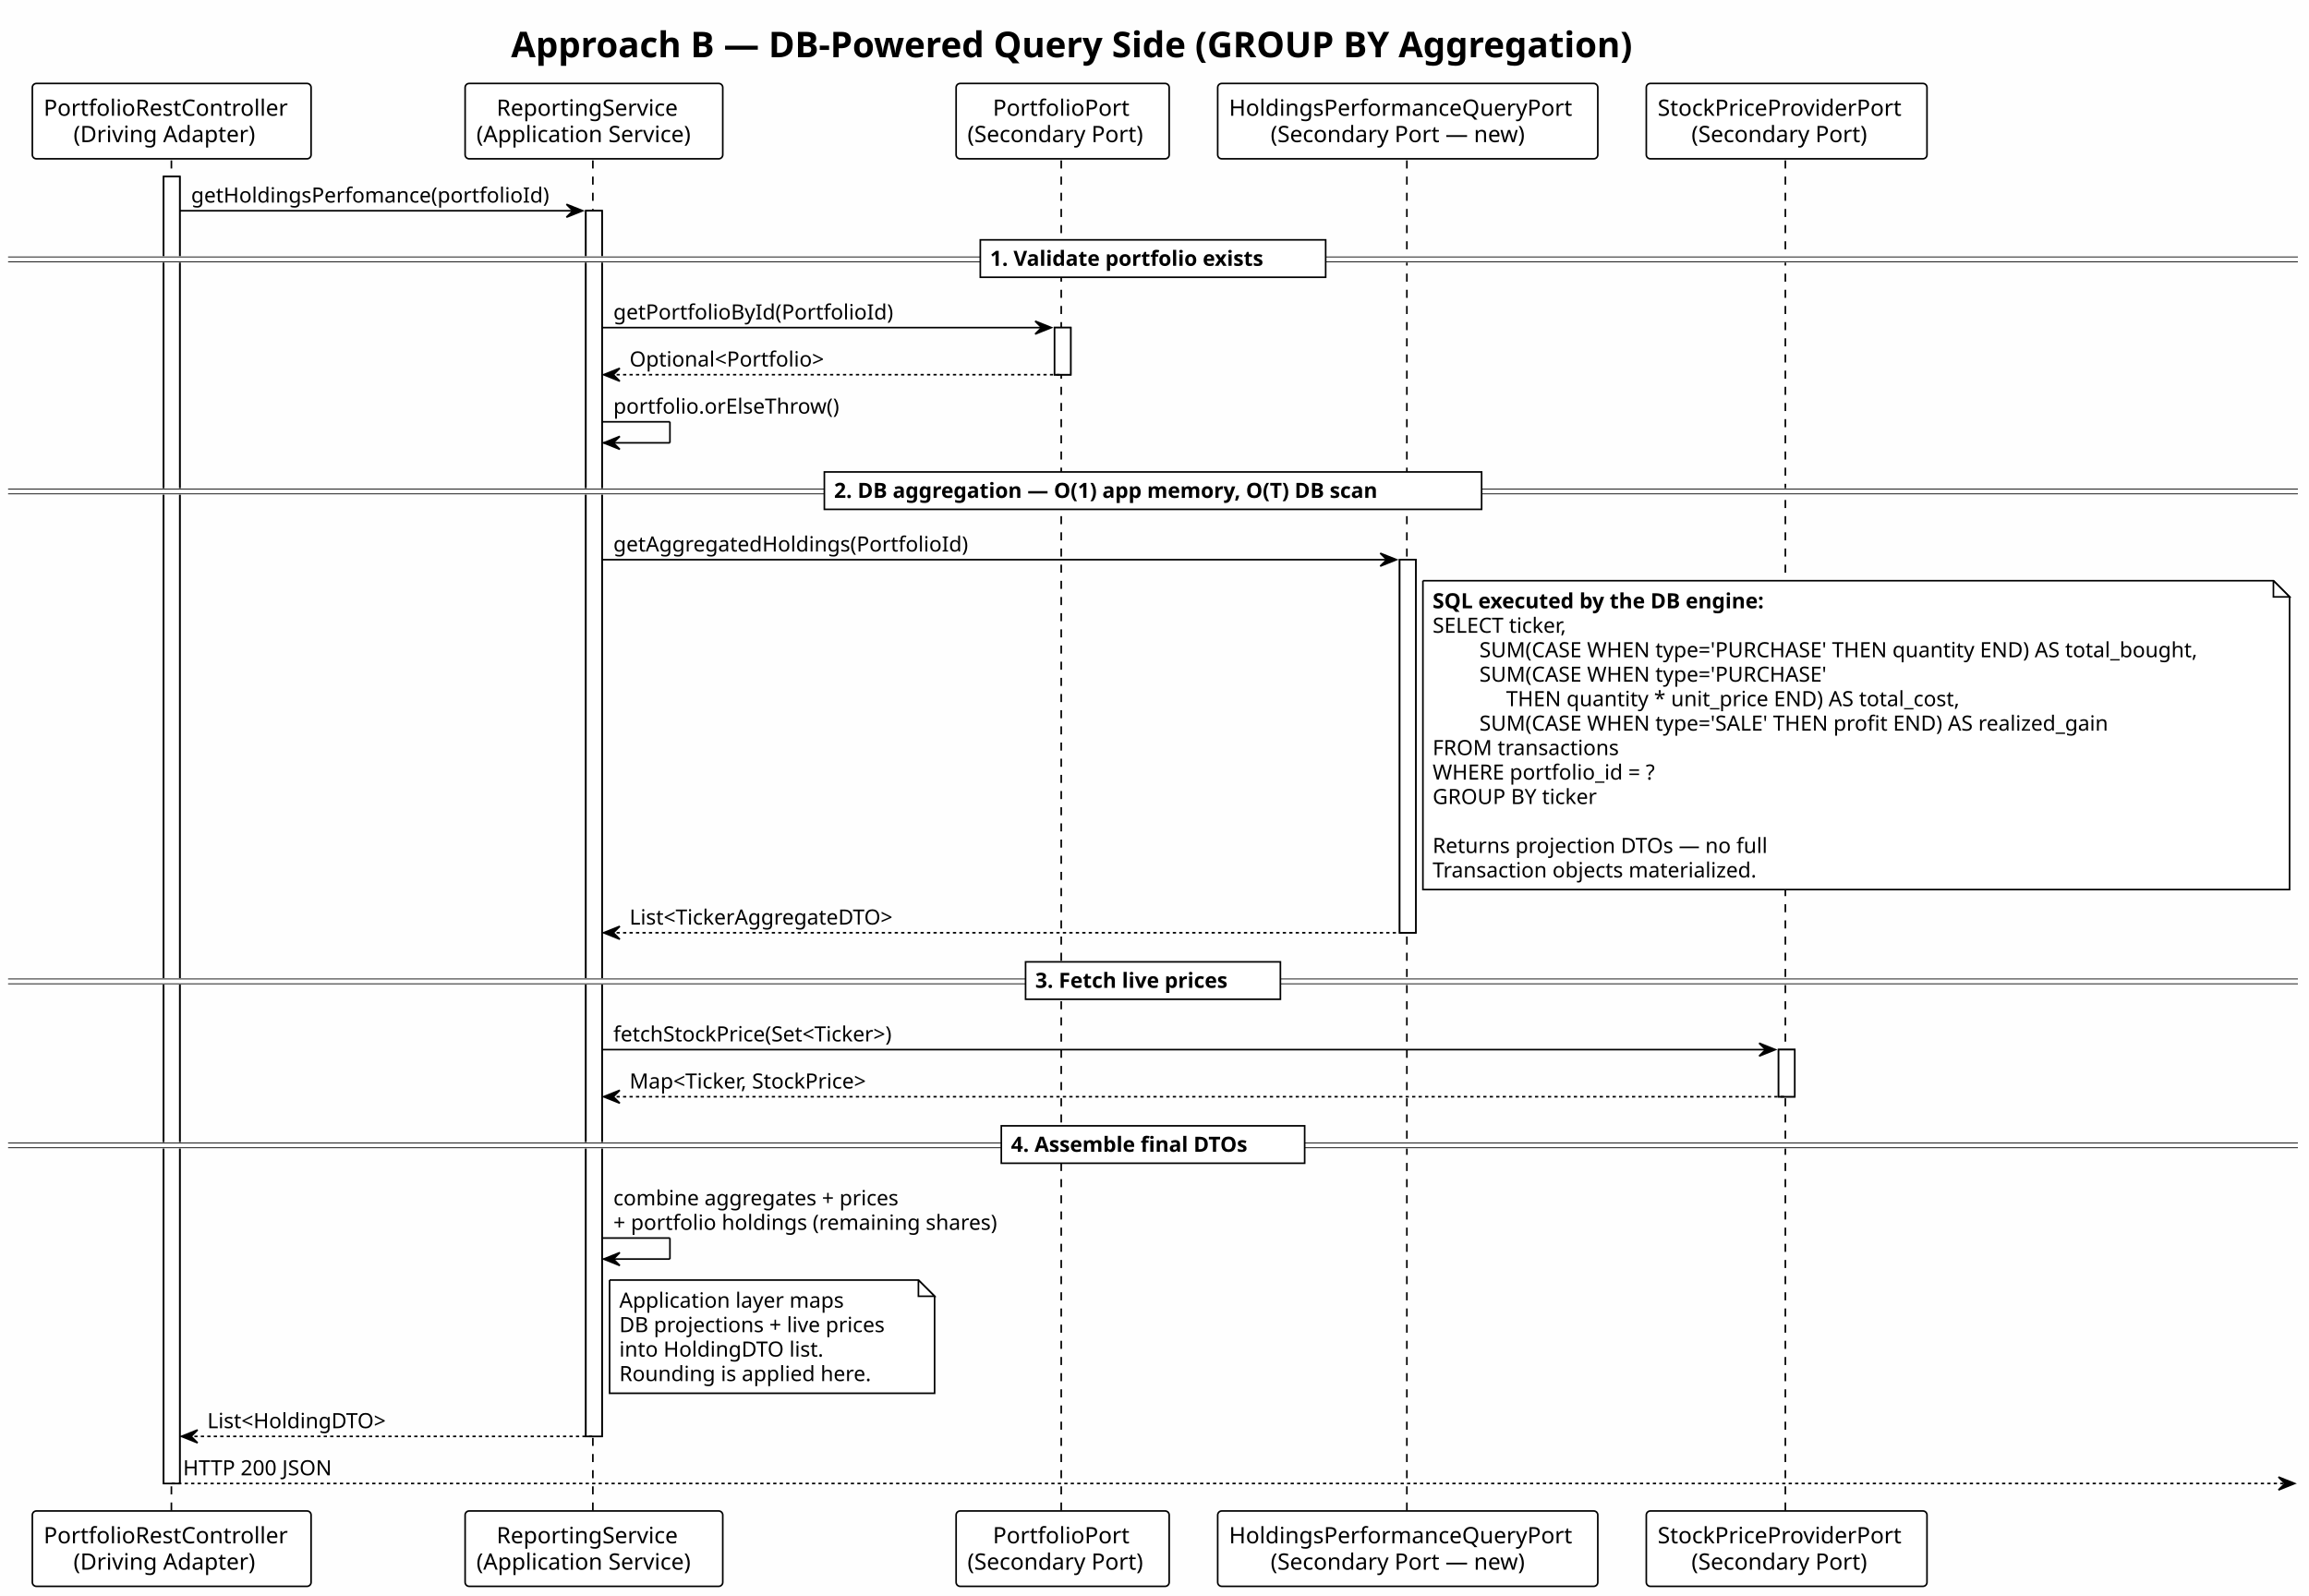
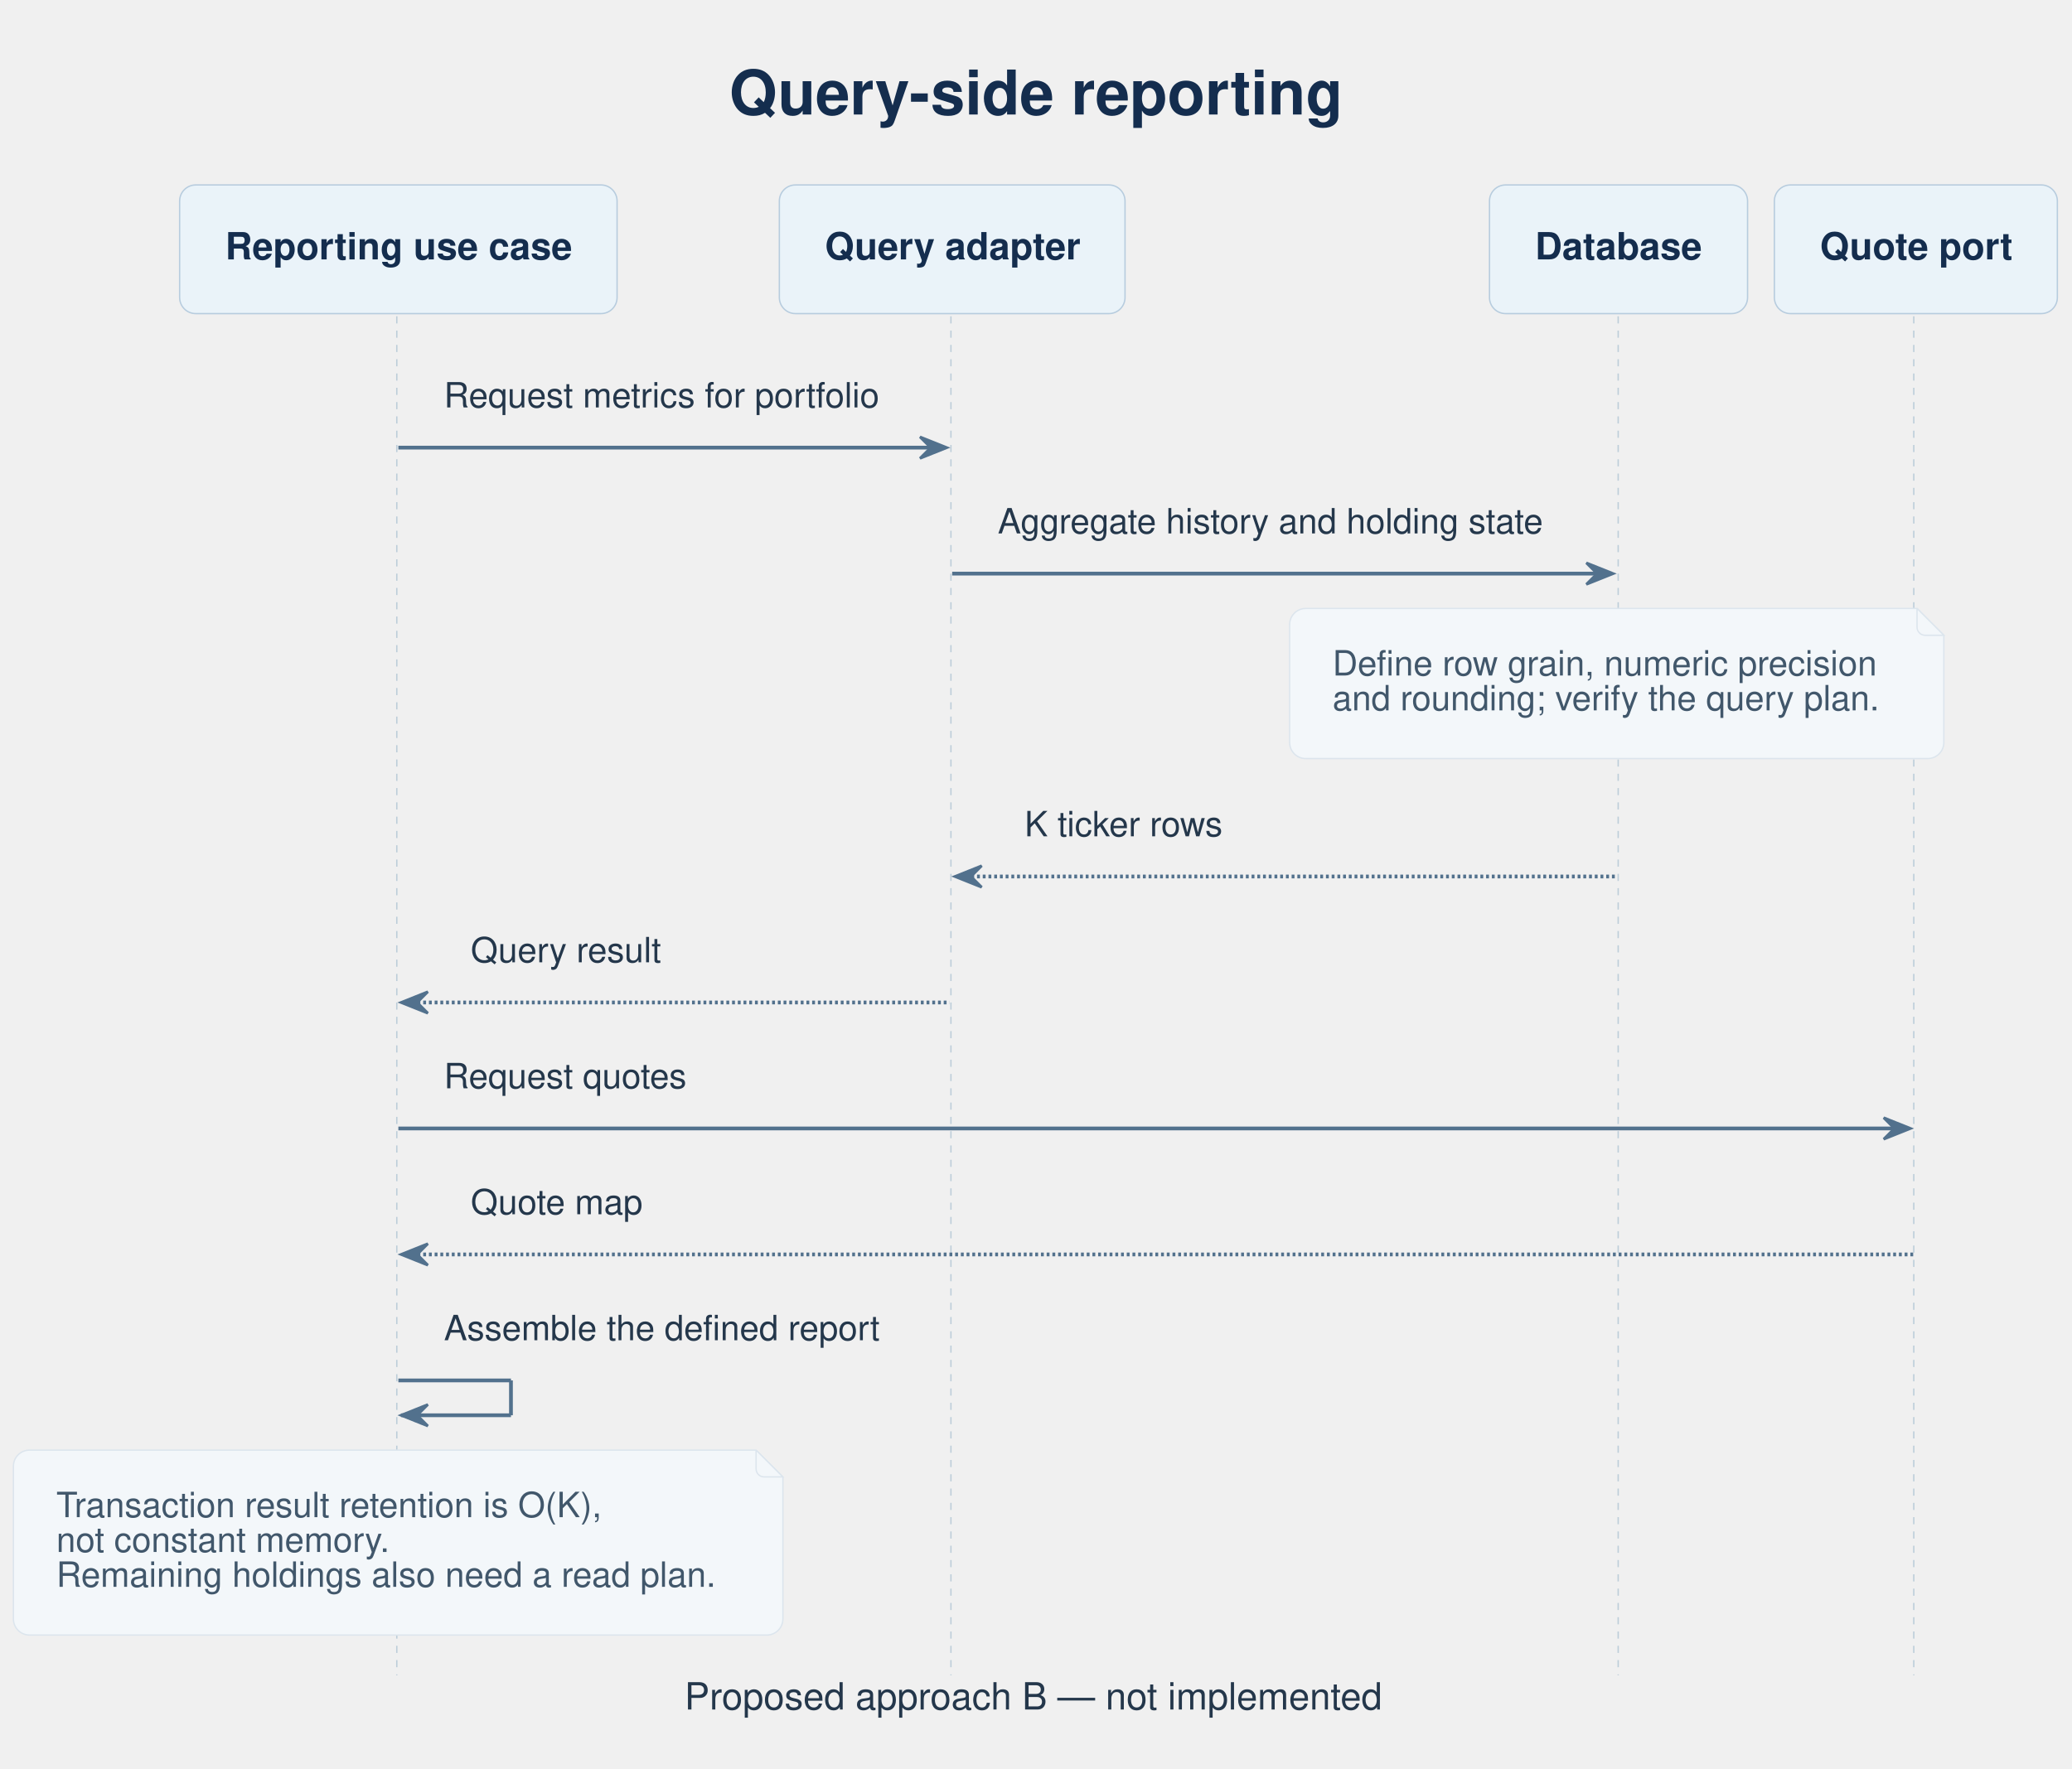
- <svg xmlns="http://www.w3.org/2000/svg" contentStyleType="text/css" data-diagram-type="SEQUENCE" height="987px" preserveAspectRatio="none" style="width:1428px;height:987px;background:#FEFEFE;" version="1.1" viewBox="0 0 1428 987" width="1428px" zoomAndPan="magnify">
+ <svg xmlns="http://www.w3.org/2000/svg" contentStyleType="text/css" data-diagram-type="SEQUENCE" height="1237.5px" preserveAspectRatio="none" style="width:1449px;height:1237px;background:#FFFFFF;" version="1.1" viewBox="0 0 1449 1237" width="1449.375px" zoomAndPan="magnify">
  <defs />
  <g>
-     <rect fill="#FEFEFE" height="987" style="stroke:none;stroke-width:1;" width="1428" x="0" y="0" />
-     <text fill="#000000" font-family="Verdana" font-size="22" font-weight="bold" lengthAdjust="spacing" textLength="792.988" x="316.072" y="35.421">Approach B — DB-Powered Query Side (GROUP BY Aggregation)</text>
+     <text fill="#142D4E" font-family="Helvetica" font-size="43.125" font-weight="bold" lengthAdjust="spacing" textLength="426.533" x="509.864" y="80.082">Query-side reporting</text>
+     <text fill="#24374B" font-family="Helvetica" font-size="26.25" lengthAdjust="spacing" textLength="488.829" x="478.716" y="1195.838">Proposed approach B — not implemented</text>
    <g>
-       <rect fill="#FFFFFF" height="808.25" style="stroke:#000000;stroke-width:1;" width="10" x="101.194" y="109.203" />
+       <rect fill="#000000" fill-opacity="0" height="950.625" width="15" x="271.079" y="221.25" />
+       <line style="stroke:#BCCDD9;stroke-width:0.938;stroke-dasharray:5.0,5.0;" x1="277.5" x2="277.5" y1="221.25" y2="1171.875" />
    </g>
    <g>
-       <rect fill="#FFFFFF" height="757.984" style="stroke:#000000;stroke-width:1;" width="10" x="362.322" y="130.336" />
+       <rect fill="#000000" fill-opacity="0" height="950.625" width="15" x="658.386" y="221.25" />
+       <line style="stroke:#BCCDD9;stroke-width:0.938;stroke-dasharray:5.0,5.0;" x1="665.02" x2="665.02" y1="221.25" y2="1171.875" />
    </g>
    <g>
-       <rect fill="#FFFFFF" height="29.133" style="stroke:#000000;stroke-width:1;" width="10" x="652.196" y="202.602" />
+       <rect fill="#000000" fill-opacity="0" height="950.625" width="15" x="1124.376" y="221.25" />
+       <line style="stroke:#BCCDD9;stroke-width:0.938;stroke-dasharray:5.0,5.0;" x1="1131.637" x2="1131.637" y1="221.25" y2="1171.875" />
    </g>
    <g>
-       <rect fill="#FFFFFF" height="230.727" style="stroke:#000000;stroke-width:1;" width="10" x="865.618" y="346.133" />
+       <rect fill="#000000" fill-opacity="0" height="950.625" width="15" x="1332.313" y="221.25" />
+       <line style="stroke:#BCCDD9;stroke-width:0.938;stroke-dasharray:5.0,5.0;" x1="1338.365" x2="1338.365" y1="221.25" y2="1171.875" />
    </g>
-     <g>
-       <rect fill="#FFFFFF" height="29.133" style="stroke:#000000;stroke-width:1;" width="10" x="1099.951" y="649.125" />
+     <g class="participant participant-head" data-participant="S">
+       <rect fill="#EAF3F9" height="90" rx="11.25" ry="11.25" style="stroke:#B7CCDE;stroke-width:0.938;" width="305.909" x="125.625" y="129.375" />
+       <text fill="#142D4E" font-family="Helvetica" font-size="26.25" font-weight="bold" lengthAdjust="spacing" textLength="242.159" x="157.5" y="181.463">Reporting use case</text>
    </g>
-     <g class="participant-lifeline" data-entity-uid="part1" data-qualified-name="Controller" id="part1-lifeline">
-       <g>
-         <rect fill="#000000" fill-opacity="0" height="836.25" width="8" x="102.194" y="99.203" />
-         <line style="stroke:#000000;stroke-width:1;stroke-dasharray:5,5;" x1="106" x2="106" y1="99.203" y2="935.453" />
-       </g>
+     <g class="participant participant-head" data-participant="Q">
+       <rect fill="#EAF3F9" height="90" rx="11.25" ry="11.25" style="stroke:#B7CCDE;stroke-width:0.938;" width="241.732" x="545.02" y="129.375" />
+       <text fill="#142D4E" font-family="Helvetica" font-size="26.25" font-weight="bold" lengthAdjust="spacing" textLength="177.982" x="576.895" y="181.463">Query adapter</text>
    </g>
-     <g class="participant-lifeline" data-entity-uid="part2" data-qualified-name="Service" id="part2-lifeline">
-       <g>
-         <rect fill="#000000" fill-opacity="0" height="836.25" width="8" x="363.322" y="99.203" />
-         <line style="stroke:#000000;stroke-width:1;stroke-dasharray:5,5;" x1="366.652" x2="366.652" y1="99.203" y2="935.453" />
-       </g>
+     <g class="participant participant-head" data-participant="D">
+       <rect fill="#EAF3F9" height="90" rx="11.25" ry="11.25" style="stroke:#B7CCDE;stroke-width:0.938;" width="180.478" x="1041.637" y="129.375" />
+       <text fill="#142D4E" font-family="Helvetica" font-size="26.25" font-weight="bold" lengthAdjust="spacing" textLength="116.728" x="1073.512" y="181.463">Database</text>
    </g>
-     <g class="participant-lifeline" data-entity-uid="part3" data-qualified-name="PortfolioPort" id="part3-lifeline">
-       <g>
-         <rect fill="#000000" fill-opacity="0" height="836.25" width="8" x="653.196" y="99.203" />
-         <line style="stroke:#000000;stroke-width:1;stroke-dasharray:5,5;" x1="656.311" x2="656.311" y1="99.203" y2="935.453" />
-       </g>
+     <g class="participant participant-head" data-participant="P">
+       <rect fill="#EAF3F9" height="90" rx="11.25" ry="11.25" style="stroke:#B7CCDE;stroke-width:0.938;" width="197.897" x="1240.865" y="129.375" />
+       <text fill="#142D4E" font-family="Helvetica" font-size="26.25" font-weight="bold" lengthAdjust="spacing" textLength="134.147" x="1272.74" y="181.463">Quote port</text>
    </g>
-     <g class="participant-lifeline" data-entity-uid="part4" data-qualified-name="QueryPort" id="part4-lifeline">
-       <g>
-         <rect fill="#000000" fill-opacity="0" height="836.25" width="8" x="866.618" y="99.203" />
-         <line style="stroke:#000000;stroke-width:1;stroke-dasharray:5,5;" x1="870.081" x2="870.081" y1="99.203" y2="935.453" />
-       </g>
+     <g class="message" data-participant-1="S" data-participant-2="Q">
+       <polygon fill="#52718D" points="643.386,305.625,662.136,313.125,643.386,320.625,650.886,313.125" style="stroke:#52718D;stroke-width:1.875;" />
+       <line style="stroke:#52718D;stroke-width:2.625;" x1="278.579" x2="654.636" y1="313.125" y2="313.125" />
+       <text fill="#24374B" font-family="Helvetica" font-size="24.375" lengthAdjust="spacing" textLength="304.807" x="310.454" y="285.019">Request metrics for portfolio</text>
    </g>
-     <g class="participant-lifeline" data-entity-uid="part5" data-qualified-name="PricePort" id="part5-lifeline">
-       <g>
-         <rect fill="#000000" fill-opacity="0" height="836.25" width="8" x="1100.951" y="99.203" />
-         <line style="stroke:#000000;stroke-width:1;stroke-dasharray:5,5;" x1="1104.155" x2="1104.155" y1="99.203" y2="935.453" />
-       </g>
+     <g class="message" data-participant-1="Q" data-participant-2="D">
+       <polygon fill="#52718D" points="1109.376,393.75,1128.126,401.25,1109.376,408.75,1116.876,401.25" style="stroke:#52718D;stroke-width:1.875;" />
+       <line style="stroke:#52718D;stroke-width:2.625;" x1="665.886" x2="1120.626" y1="401.25" y2="401.25" />
+       <text fill="#24374B" font-family="Helvetica" font-size="24.375" lengthAdjust="spacing" textLength="383.49" x="697.761" y="373.144">Aggregate history and holding state</text>
    </g>
-     <g class="participant participant-head" data-entity-uid="part1" data-qualified-name="Controller" id="part1-head">
-       <rect fill="#FFFFFF" height="46.594" rx="2.5" ry="2.5" style="stroke:#000000;stroke-width:1;" width="172.389" x="20" y="51.609" />
-       <text fill="#000000" font-family="Verdana" font-size="14" lengthAdjust="spacing" textLength="158.389" x="27" y="71.605">PortfolioRestController</text>
-       <text fill="#000000" font-family="Verdana" font-size="14" lengthAdjust="spacing" textLength="121.522" x="45.433" y="87.901">(Driving Adapter)</text>
+     <path d="M901.875,436.875 L901.875,519.375 A11.25,11.25 0 0 0 913.125,530.625 L1348.125,530.625 A11.25,11.25 0 0 0 1359.375,519.375 L1359.375,444.375 L1340.625,425.625 L913.125,425.625 A11.25,11.25 0 0 0 901.875,436.875" fill="#F3F7FA" style="stroke:#DCE5ED;stroke-width:0.938;" />
+     <path d="M1340.625,425.625 L1340.625,438.75 A5.625,5.625 0 0 0 1346.25,444.375 L1359.375,444.375 L1340.625,425.625" fill="#F3F7FA" style="stroke:#DCE5ED;stroke-width:0.938;" />
+     <text fill="#41576B" font-family="Helvetica" font-size="24.375" lengthAdjust="spacing" textLength="382.038" x="931.875" y="472.519">Define row grain, numeric precision</text>
+     <text fill="#41576B" font-family="Helvetica" font-size="24.375" lengthAdjust="spacing" textLength="382.121" x="931.875" y="496.894">and rounding; verify the query plan.</text>
+     <g class="message" data-participant-1="D" data-participant-2="Q">
+       <polygon fill="#52718D" points="686.511,605.625,667.761,613.125,686.511,620.625,679.011,613.125" style="stroke:#52718D;stroke-width:1.875;" />
+       <line style="stroke:#52718D;stroke-width:2.625;stroke-dasharray:2.0,2.0;" x1="675.261" x2="1130.001" y1="613.125" y2="613.125" />
+       <text fill="#24374B" font-family="Helvetica" font-size="24.375" lengthAdjust="spacing" textLength="139.502" x="716.511" y="585.019">K ticker rows</text>
    </g>
-     <g class="participant participant-tail" data-entity-uid="part1" data-qualified-name="Controller" id="part1-tail">
-       <rect fill="#FFFFFF" height="46.594" rx="2.5" ry="2.5" style="stroke:#000000;stroke-width:1;" width="172.389" x="20" y="934.453" />
-       <text fill="#000000" font-family="Verdana" font-size="14" lengthAdjust="spacing" textLength="158.389" x="27" y="954.448">PortfolioRestController</text>
-       <text fill="#000000" font-family="Verdana" font-size="14" lengthAdjust="spacing" textLength="121.522" x="45.433" y="970.745">(Driving Adapter)</text>
+     <g class="message" data-participant-1="Q" data-participant-2="S">
+       <polygon fill="#52718D" points="299.204,693.75,280.454,701.25,299.204,708.75,291.704,701.25" style="stroke:#52718D;stroke-width:1.875;" />
+       <line style="stroke:#52718D;stroke-width:2.625;stroke-dasharray:2.0,2.0;" x1="287.954" x2="664.011" y1="701.25" y2="701.25" />
+       <text fill="#24374B" font-family="Helvetica" font-size="24.375" lengthAdjust="spacing" textLength="132.753" x="329.204" y="673.144">Query result</text>
    </g>
-     <g class="participant participant-head" data-entity-uid="part2" data-qualified-name="Service" id="part2-head">
-       <rect fill="#FFFFFF" height="46.594" rx="2.5" ry="2.5" style="stroke:#000000;stroke-width:1;" width="159.339" x="287.652" y="51.609" />
-       <text fill="#000000" font-family="Verdana" font-size="14" lengthAdjust="spacing" textLength="120.429" x="307.107" y="71.605">ReportingService</text>
-       <text fill="#000000" font-family="Verdana" font-size="14" lengthAdjust="spacing" textLength="145.339" x="294.652" y="87.901">(Application Service)</text>
+     <g class="message" data-participant-1="S" data-participant-2="P">
+       <polygon fill="#52718D" points="1317.313,781.875,1336.063,789.375,1317.313,796.875,1324.813,789.375" style="stroke:#52718D;stroke-width:1.875;" />
+       <line style="stroke:#52718D;stroke-width:2.625;" x1="278.579" x2="1328.563" y1="789.375" y2="789.375" />
+       <text fill="#24374B" font-family="Helvetica" font-size="24.375" lengthAdjust="spacing" textLength="170.744" x="310.454" y="761.269">Request quotes</text>
    </g>
-     <g class="participant participant-tail" data-entity-uid="part2" data-qualified-name="Service" id="part2-tail">
-       <rect fill="#FFFFFF" height="46.594" rx="2.5" ry="2.5" style="stroke:#000000;stroke-width:1;" width="159.339" x="287.652" y="934.453" />
-       <text fill="#000000" font-family="Verdana" font-size="14" lengthAdjust="spacing" textLength="120.429" x="307.107" y="954.448">ReportingService</text>
-       <text fill="#000000" font-family="Verdana" font-size="14" lengthAdjust="spacing" textLength="145.339" x="294.652" y="970.745">(Application Service)</text>
+     <g class="message" data-participant-1="P" data-participant-2="S">
+       <polygon fill="#52718D" points="299.204,870,280.454,877.5,299.204,885,291.704,877.5" style="stroke:#52718D;stroke-width:1.875;" />
+       <line style="stroke:#52718D;stroke-width:2.625;stroke-dasharray:2.0,2.0;" x1="287.954" x2="1337.938" y1="877.5" y2="877.5" />
+       <text fill="#24374B" font-family="Helvetica" font-size="24.375" lengthAdjust="spacing" textLength="120.59" x="329.204" y="849.394">Quote map</text>
    </g>
-     <g class="participant participant-head" data-entity-uid="part3" data-qualified-name="PortfolioPort" id="part3-head">
-       <rect fill="#FFFFFF" height="46.594" rx="2.5" ry="2.5" style="stroke:#000000;stroke-width:1;" width="131.769" x="591.311" y="51.609" />
-       <text fill="#000000" font-family="Verdana" font-size="14" lengthAdjust="spacing" textLength="86.345" x="614.023" y="71.605">PortfolioPort</text>
-       <text fill="#000000" font-family="Verdana" font-size="14" lengthAdjust="spacing" textLength="117.769" x="598.311" y="87.901">(Secondary Port)</text>
+     <g class="message" data-participant-1="S" data-participant-2="S">
+       <line style="stroke:#52718D;stroke-width:2.625;" x1="278.579" x2="357.329" y1="965.625" y2="965.625" />
+       <line style="stroke:#52718D;stroke-width:2.625;" x1="357.329" x2="357.329" y1="965.625" y2="990" />
+       <line style="stroke:#52718D;stroke-width:2.625;" x1="280.454" x2="357.329" y1="990" y2="990" />
+       <polygon fill="#52718D" points="299.204,982.5,280.454,990,299.204,997.5,291.704,990" style="stroke:#52718D;stroke-width:1.875;" />
+       <text fill="#24374B" font-family="Helvetica" font-size="24.375" lengthAdjust="spacing" textLength="304.866" x="310.454" y="937.519">Assemble the defined report</text>
    </g>
-     <g class="participant participant-tail" data-entity-uid="part3" data-qualified-name="PortfolioPort" id="part3-tail">
-       <rect fill="#FFFFFF" height="46.594" rx="2.5" ry="2.5" style="stroke:#000000;stroke-width:1;" width="131.769" x="591.311" y="934.453" />
-       <text fill="#000000" font-family="Verdana" font-size="14" lengthAdjust="spacing" textLength="86.345" x="614.023" y="954.448">PortfolioPort</text>
-       <text fill="#000000" font-family="Verdana" font-size="14" lengthAdjust="spacing" textLength="117.769" x="598.311" y="970.745">(Secondary Port)</text>
-     </g>
-     <g class="participant participant-head" data-entity-uid="part4" data-qualified-name="QueryPort" id="part4-head">
-       <rect fill="#FFFFFF" height="46.594" rx="2.5" ry="2.5" style="stroke:#000000;stroke-width:1;" width="235.074" x="753.081" y="51.609" />
-       <text fill="#000000" font-family="Verdana" font-size="14" lengthAdjust="spacing" textLength="221.074" x="760.081" y="71.605">HoldingsPerformanceQueryPort</text>
-       <text fill="#000000" font-family="Verdana" font-size="14" lengthAdjust="spacing" textLength="169.606" x="785.814" y="87.901">(Secondary Port — new)</text>
-     </g>
-     <g class="participant participant-tail" data-entity-uid="part4" data-qualified-name="QueryPort" id="part4-tail">
-       <rect fill="#FFFFFF" height="46.594" rx="2.5" ry="2.5" style="stroke:#000000;stroke-width:1;" width="235.074" x="753.081" y="934.453" />
-       <text fill="#000000" font-family="Verdana" font-size="14" lengthAdjust="spacing" textLength="221.074" x="760.081" y="954.448">HoldingsPerformanceQueryPort</text>
-       <text fill="#000000" font-family="Verdana" font-size="14" lengthAdjust="spacing" textLength="169.606" x="785.814" y="970.745">(Secondary Port — new)</text>
-     </g>
-     <g class="participant participant-head" data-entity-uid="part5" data-qualified-name="PricePort" id="part5-head">
-       <rect fill="#FFFFFF" height="46.594" rx="2.5" ry="2.5" style="stroke:#000000;stroke-width:1;" width="173.592" x="1018.155" y="51.609" />
-       <text fill="#000000" font-family="Verdana" font-size="14" lengthAdjust="spacing" textLength="159.592" x="1025.155" y="71.605">StockPriceProviderPort</text>
-       <text fill="#000000" font-family="Verdana" font-size="14" lengthAdjust="spacing" textLength="117.769" x="1046.066" y="87.901">(Secondary Port)</text>
-     </g>
-     <g class="participant participant-tail" data-entity-uid="part5" data-qualified-name="PricePort" id="part5-tail">
-       <rect fill="#FFFFFF" height="46.594" rx="2.5" ry="2.5" style="stroke:#000000;stroke-width:1;" width="173.592" x="1018.155" y="934.453" />
-       <text fill="#000000" font-family="Verdana" font-size="14" lengthAdjust="spacing" textLength="159.592" x="1025.155" y="954.448">StockPriceProviderPort</text>
-       <text fill="#000000" font-family="Verdana" font-size="14" lengthAdjust="spacing" textLength="117.769" x="1046.066" y="970.745">(Secondary Port)</text>
-     </g>
-     <g>
-       <rect fill="#FFFFFF" height="808.25" style="stroke:#000000;stroke-width:1;" width="10" x="101.194" y="109.203" />
-     </g>
-     <g>
-       <rect fill="#FFFFFF" height="757.984" style="stroke:#000000;stroke-width:1;" width="10" x="362.322" y="130.336" />
-     </g>
-     <g>
-       <rect fill="#FFFFFF" height="29.133" style="stroke:#000000;stroke-width:1;" width="10" x="652.196" y="202.602" />
-     </g>
-     <g>
-       <rect fill="#FFFFFF" height="230.727" style="stroke:#000000;stroke-width:1;" width="10" x="865.618" y="346.133" />
-     </g>
-     <g>
-       <rect fill="#FFFFFF" height="29.133" style="stroke:#000000;stroke-width:1;" width="10" x="1099.951" y="649.125" />
-     </g>
-     <g class="message" data-entity-1="part1" data-entity-2="part2" id="msg1">
-       <polygon fill="#000000" points="350.322,126.336,360.322,130.336,350.322,134.336,354.322,130.336" style="stroke:#000000;stroke-width:1;" />
-       <line style="stroke:#000000;stroke-width:1;" x1="111.194" x2="356.322" y1="130.336" y2="130.336" />
-       <text fill="#000000" font-family="Verdana" font-size="13" lengthAdjust="spacing" textLength="232.127" x="118.194" y="125.27">getHoldingsPerfomance(portfolioId)</text>
-     </g>
-     <rect fill="#FFFFFF" height="3" style="stroke:#FFFFFF;stroke-width:1;" width="1416.131" x="5" y="158.902" />
-     <line style="stroke:#000000;stroke-width:0.5;" x1="5" x2="1421.131" y1="158.902" y2="158.902" />
-     <line style="stroke:#000000;stroke-width:0.5;" x1="5" x2="1421.131" y1="161.902" y2="161.902" />
-     <rect fill="#FFFFFF" height="23.133" style="stroke:#000000;stroke-width:1;" width="213.583" x="606.274" y="148.336" />
-     <text fill="#000000" font-family="Verdana" font-size="13" font-weight="bold" lengthAdjust="spacing" textLength="195.057" x="612.274" y="164.403">1. Validate portfolio exists</text>
-     <g class="message" data-entity-1="part2" data-entity-2="part3" id="msg2">
-       <polygon fill="#000000" points="640.196,198.602,650.196,202.602,640.196,206.602,644.196,202.602" style="stroke:#000000;stroke-width:1;" />
-       <line style="stroke:#000000;stroke-width:1;" x1="372.322" x2="646.196" y1="202.602" y2="202.602" />
-       <text fill="#000000" font-family="Verdana" font-size="13" lengthAdjust="spacing" textLength="180.159" x="379.322" y="197.536">getPortfolioById(PortfolioId)</text>
-     </g>
-     <g class="message" data-entity-1="part3" data-entity-2="part2" id="msg3">
-       <polygon fill="#000000" points="383.322,227.734,373.322,231.734,383.322,235.734,379.322,231.734" style="stroke:#000000;stroke-width:1;" />
-       <line style="stroke:#000000;stroke-width:1;stroke-dasharray:2,2;" x1="377.322" x2="656.196" y1="231.734" y2="231.734" />
-       <text fill="#000000" font-family="Verdana" font-size="13" lengthAdjust="spacing" textLength="130.692" x="389.322" y="226.668">Optional&lt;Portfolio&gt;</text>
-     </g>
-     <g class="message" data-entity-1="part2" data-entity-2="part2" id="msg4">
-       <line style="stroke:#000000;stroke-width:1;" x1="372.322" x2="414.322" y1="260.867" y2="260.867" />
-       <line style="stroke:#000000;stroke-width:1;" x1="414.322" x2="414.322" y1="260.867" y2="273.867" />
-       <line style="stroke:#000000;stroke-width:1;" x1="373.322" x2="414.322" y1="273.867" y2="273.867" />
-       <polygon fill="#000000" points="383.322,269.867,373.322,273.867,383.322,277.867,379.322,273.867" style="stroke:#000000;stroke-width:1;" />
-       <text fill="#000000" font-family="Verdana" font-size="13" lengthAdjust="spacing" textLength="148.637" x="379.322" y="255.801">portfolio.orElseThrow()</text>
-     </g>
-     <rect fill="#FFFFFF" height="3" style="stroke:#FFFFFF;stroke-width:1;" width="1416.131" x="5" y="302.434" />
-     <line style="stroke:#000000;stroke-width:0.5;" x1="5" x2="1421.131" y1="302.434" y2="302.434" />
-     <line style="stroke:#000000;stroke-width:0.5;" x1="5" x2="1421.131" y1="305.434" y2="305.434" />
-     <rect fill="#FFFFFF" height="23.133" style="stroke:#000000;stroke-width:1;" width="406.488" x="509.822" y="291.867" />
-     <text fill="#000000" font-family="Verdana" font-size="13" font-weight="bold" lengthAdjust="spacing" textLength="387.962" x="515.822" y="307.934">2. DB aggregation — O(1) app memory, O(T) DB scan</text>
-     <g class="message" data-entity-1="part2" data-entity-2="part4" id="msg5">
-       <polygon fill="#000000" points="853.618,342.133,863.618,346.133,853.618,350.133,857.618,346.133" style="stroke:#000000;stroke-width:1;" />
-       <line style="stroke:#000000;stroke-width:1;" x1="372.322" x2="859.618" y1="346.133" y2="346.133" />
-       <text fill="#000000" font-family="Verdana" font-size="13" lengthAdjust="spacing" textLength="230.293" x="379.322" y="341.067">getAggregatedHoldings(PortfolioId)</text>
-     </g>
-     <path d="M880,359.133 L880,550.133 L1416,550.133 L1416,369.133 L1406,359.133 L880,359.133" fill="#FFFFFF" style="stroke:#000000;stroke-width:1;" />
-     <path d="M1406,359.133 L1406,369.133 L1416,369.133 L1406,359.133" fill="#FFFFFF" style="stroke:#000000;stroke-width:1;" />
-     <text fill="#000000" font-family="Verdana" font-size="13" font-weight="bold" lengthAdjust="spacing" textLength="236.514" x="886" y="376.2">SQL executed by the DB engine:</text>
-     <text fill="#000000" font-family="Verdana" font-size="13" lengthAdjust="spacing" textLength="93.933" x="886" y="391.332">SELECT ticker,</text>
-     <text fill="#000000" font-family="Verdana" font-size="13" lengthAdjust="spacing" textLength="486.205" x="914.926" y="406.465">SUM(CASE WHEN type='PURCHASE' THEN quantity END)  AS total_bought,</text>
-     <text fill="#000000" font-family="Verdana" font-size="13" lengthAdjust="spacing" textLength="235.003" x="914.926" y="421.598">SUM(CASE WHEN type='PURCHASE'</text>
-     <text fill="#000000" font-family="Verdana" font-size="13" lengthAdjust="spacing" textLength="364.666" x="931.456" y="436.731">THEN quantity * unit_price END)                AS total_cost,</text>
-     <text fill="#000000" font-family="Verdana" font-size="13" lengthAdjust="spacing" textLength="453.426" x="914.926" y="451.864">SUM(CASE WHEN type='SALE' THEN profit END)        AS realized_gain</text>
-     <text fill="#000000" font-family="Verdana" font-size="13" lengthAdjust="spacing" textLength="122.3" x="886" y="466.997">FROM transactions</text>
-     <text fill="#000000" font-family="Verdana" font-size="13" lengthAdjust="spacing" textLength="150.998" x="886" y="482.129">WHERE portfolio_id = ?</text>
-     <text fill="#000000" font-family="Verdana" font-size="13" lengthAdjust="spacing" textLength="108.545" x="886" y="497.262">GROUP BY ticker</text>
-     <text fill="#000000" font-family="Verdana" font-size="13" lengthAdjust="spacing" textLength="4.132" x="886" y="512.395"> </text>
-     <text fill="#000000" font-family="Verdana" font-size="13" lengthAdjust="spacing" textLength="220.784" x="886" y="527.528">Returns projection DTOs — no full</text>
-     <text fill="#000000" font-family="Verdana" font-size="13" lengthAdjust="spacing" textLength="216.455" x="886" y="542.661">Transaction objects materialized.</text>
-     <g class="message" data-entity-1="part4" data-entity-2="part2" id="msg6">
-       <polygon fill="#000000" points="383.322,572.859,373.322,576.859,383.322,580.859,379.322,576.859" style="stroke:#000000;stroke-width:1;" />
-       <line style="stroke:#000000;stroke-width:1;stroke-dasharray:2,2;" x1="377.322" x2="869.618" y1="576.859" y2="576.859" />
-       <text fill="#000000" font-family="Verdana" font-size="13" lengthAdjust="spacing" textLength="180.318" x="389.322" y="571.793">List&lt;TickerAggregateDTO&gt;</text>
-     </g>
-     <rect fill="#FFFFFF" height="3" style="stroke:#FFFFFF;stroke-width:1;" width="1416.131" x="5" y="605.426" />
-     <line style="stroke:#000000;stroke-width:0.5;" x1="5" x2="1421.131" y1="605.426" y2="605.426" />
-     <line style="stroke:#000000;stroke-width:0.5;" x1="5" x2="1421.131" y1="608.426" y2="608.426" />
-     <rect fill="#FFFFFF" height="23.133" style="stroke:#000000;stroke-width:1;" width="157.597" x="634.267" y="594.859" />
-     <text fill="#000000" font-family="Verdana" font-size="13" font-weight="bold" lengthAdjust="spacing" textLength="139.071" x="640.267" y="610.926">3. Fetch live prices</text>
-     <g class="message" data-entity-1="part2" data-entity-2="part5" id="msg7">
-       <polygon fill="#000000" points="1087.951,645.125,1097.951,649.125,1087.951,653.125,1091.951,649.125" style="stroke:#000000;stroke-width:1;" />
-       <line style="stroke:#000000;stroke-width:1;" x1="372.322" x2="1093.951" y1="649.125" y2="649.125" />
-       <text fill="#000000" font-family="Verdana" font-size="13" lengthAdjust="spacing" textLength="193.826" x="379.322" y="644.059">fetchStockPrice(Set&lt;Ticker&gt;)</text>
-     </g>
-     <g class="message" data-entity-1="part5" data-entity-2="part2" id="msg8">
-       <polygon fill="#000000" points="383.322,674.258,373.322,678.258,383.322,682.258,379.322,678.258" style="stroke:#000000;stroke-width:1;" />
-       <line style="stroke:#000000;stroke-width:1;stroke-dasharray:2,2;" x1="377.322" x2="1103.951" y1="678.258" y2="678.258" />
-       <text fill="#000000" font-family="Verdana" font-size="13" lengthAdjust="spacing" textLength="164.976" x="389.322" y="673.192">Map&lt;Ticker, StockPrice&gt;</text>
-     </g>
-     <rect fill="#FFFFFF" height="3" style="stroke:#FFFFFF;stroke-width:1;" width="1416.131" x="5" y="706.824" />
-     <line style="stroke:#000000;stroke-width:0.5;" x1="5" x2="1421.131" y1="706.824" y2="706.824" />
-     <line style="stroke:#000000;stroke-width:0.5;" x1="5" x2="1421.131" y1="709.824" y2="709.824" />
-     <rect fill="#FFFFFF" height="23.133" style="stroke:#000000;stroke-width:1;" width="187.608" x="619.261" y="696.258" />
-     <text fill="#000000" font-family="Verdana" font-size="13" font-weight="bold" lengthAdjust="spacing" textLength="169.083" x="625.261" y="712.325">4. Assemble final DTOs</text>
-     <g class="message" data-entity-1="part2" data-entity-2="part2" id="msg9">
-       <line style="stroke:#000000;stroke-width:1;" x1="372.322" x2="414.322" y1="765.656" y2="765.656" />
-       <line style="stroke:#000000;stroke-width:1;" x1="414.322" x2="414.322" y1="765.656" y2="778.656" />
-       <line style="stroke:#000000;stroke-width:1;" x1="373.322" x2="414.322" y1="778.656" y2="778.656" />
-       <polygon fill="#000000" points="383.322,774.656,373.322,778.656,383.322,782.656,379.322,778.656" style="stroke:#000000;stroke-width:1;" />
-       <text fill="#000000" font-family="Verdana" font-size="13" lengthAdjust="spacing" textLength="192.182" x="379.322" y="745.457">combine aggregates + prices</text>
-       <text fill="#000000" font-family="Verdana" font-size="13" lengthAdjust="spacing" textLength="255.874" x="379.322" y="760.59">+ portfolio holdings (remaining shares)</text>
-     </g>
-     <path d="M377,791.656 L377,861.656 L578,861.656 L578,801.656 L568,791.656 L377,791.656" fill="#FFFFFF" style="stroke:#000000;stroke-width:1;" />
-     <path d="M568,791.656 L568,801.656 L578,801.656 L568,791.656" fill="#FFFFFF" style="stroke:#000000;stroke-width:1;" />
-     <text fill="#000000" font-family="Verdana" font-size="13" lengthAdjust="spacing" textLength="149.17" x="383" y="808.723">Application layer maps</text>
-     <text fill="#000000" font-family="Verdana" font-size="13" lengthAdjust="spacing" textLength="180.375" x="383" y="823.856">DB projections + live prices</text>
-     <text fill="#000000" font-family="Verdana" font-size="13" lengthAdjust="spacing" textLength="134.272" x="383" y="838.989">into HoldingDTO list.</text>
-     <text fill="#000000" font-family="Verdana" font-size="13" lengthAdjust="spacing" textLength="166.258" x="383" y="854.122">Rounding is applied here.</text>
-     <g class="message" data-entity-1="part2" data-entity-2="part1" id="msg10">
-       <polygon fill="#000000" points="122.194,884.32,112.194,888.32,122.194,892.32,118.194,888.32" style="stroke:#000000;stroke-width:1;" />
-       <line style="stroke:#000000;stroke-width:1;stroke-dasharray:2,2;" x1="116.194" x2="366.322" y1="888.32" y2="888.32" />
-       <text fill="#000000" font-family="Verdana" font-size="13" lengthAdjust="spacing" textLength="122.389" x="128.194" y="883.254">List&lt;HoldingDTO&gt;</text>
-     </g>
-     <g class="message" data-entity-1="part1" data-entity-2="part1" id="msg11">
-       <polygon fill="#000000" points="1409.131,913.453,1419.131,917.453,1409.131,921.453,1413.131,917.453" style="stroke:#000000;stroke-width:1;" />
-       <line style="stroke:#000000;stroke-width:1;stroke-dasharray:2,2;" x1="106.194" x2="1415.131" y1="917.453" y2="917.453" />
-       <text fill="#000000" font-family="Verdana" font-size="13" lengthAdjust="spacing" textLength="98.617" x="113.194" y="912.387">HTTP 200 JSON</text>
-     </g>
+     <path d="M9.375,1025.625 L9.375,1132.5 A11.25,11.25 0 0 0 20.625,1143.75 L536.25,1143.75 A11.25,11.25 0 0 0 547.5,1132.5 L547.5,1033.125 L528.75,1014.375 L20.625,1014.375 A11.25,11.25 0 0 0 9.375,1025.625" fill="#F3F7FA" style="stroke:#DCE5ED;stroke-width:0.938;" />
+     <path d="M528.75,1014.375 L528.75,1027.5 A5.625,5.625 0 0 0 534.375,1033.125 L547.5,1033.125 L528.75,1014.375" fill="#F3F7FA" style="stroke:#DCE5ED;stroke-width:0.938;" />
+     <text fill="#41576B" font-family="Helvetica" font-size="24.375" lengthAdjust="spacing" textLength="384.728" x="39.375" y="1061.269">Transaction result retention is O(K),</text>
+     <text fill="#41576B" font-family="Helvetica" font-size="24.375" lengthAdjust="spacing" textLength="234.371" x="39.375" y="1085.644">not constant memory.</text>
+     <text fill="#41576B" font-family="Helvetica" font-size="24.375" lengthAdjust="spacing" textLength="462.089" x="39.375" y="1110.019">Remaining holdings also need a read plan.</text>
  </g>
</svg>
